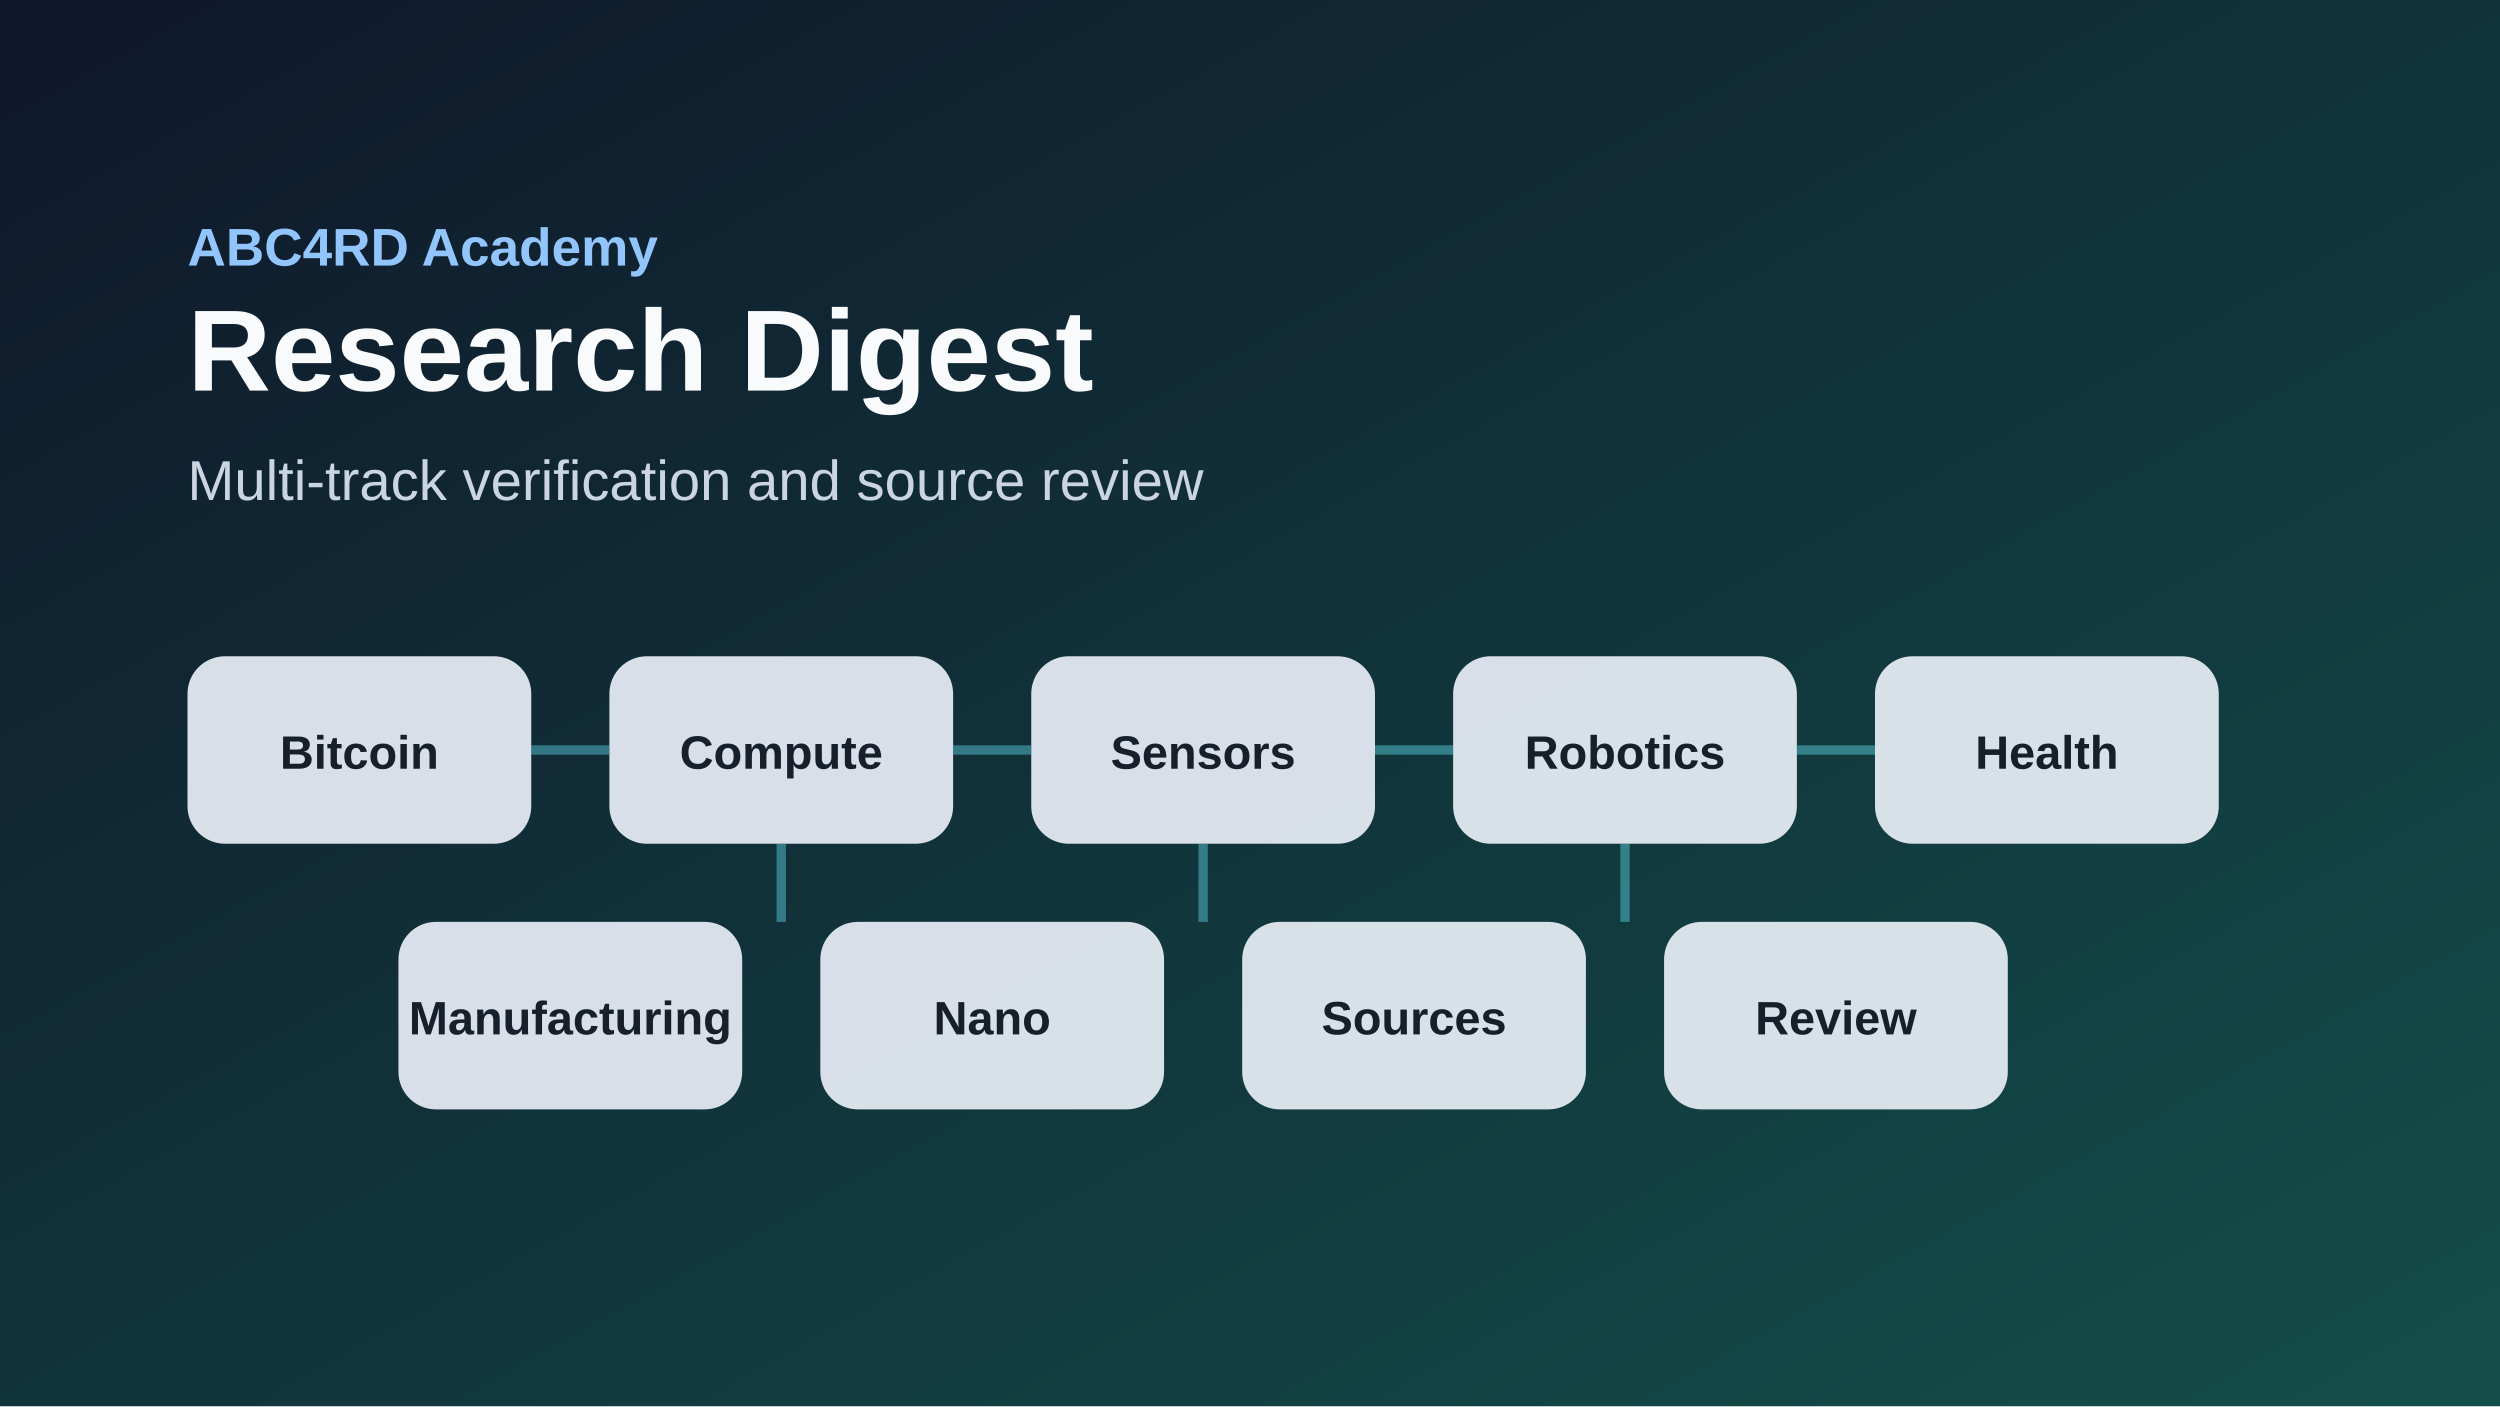
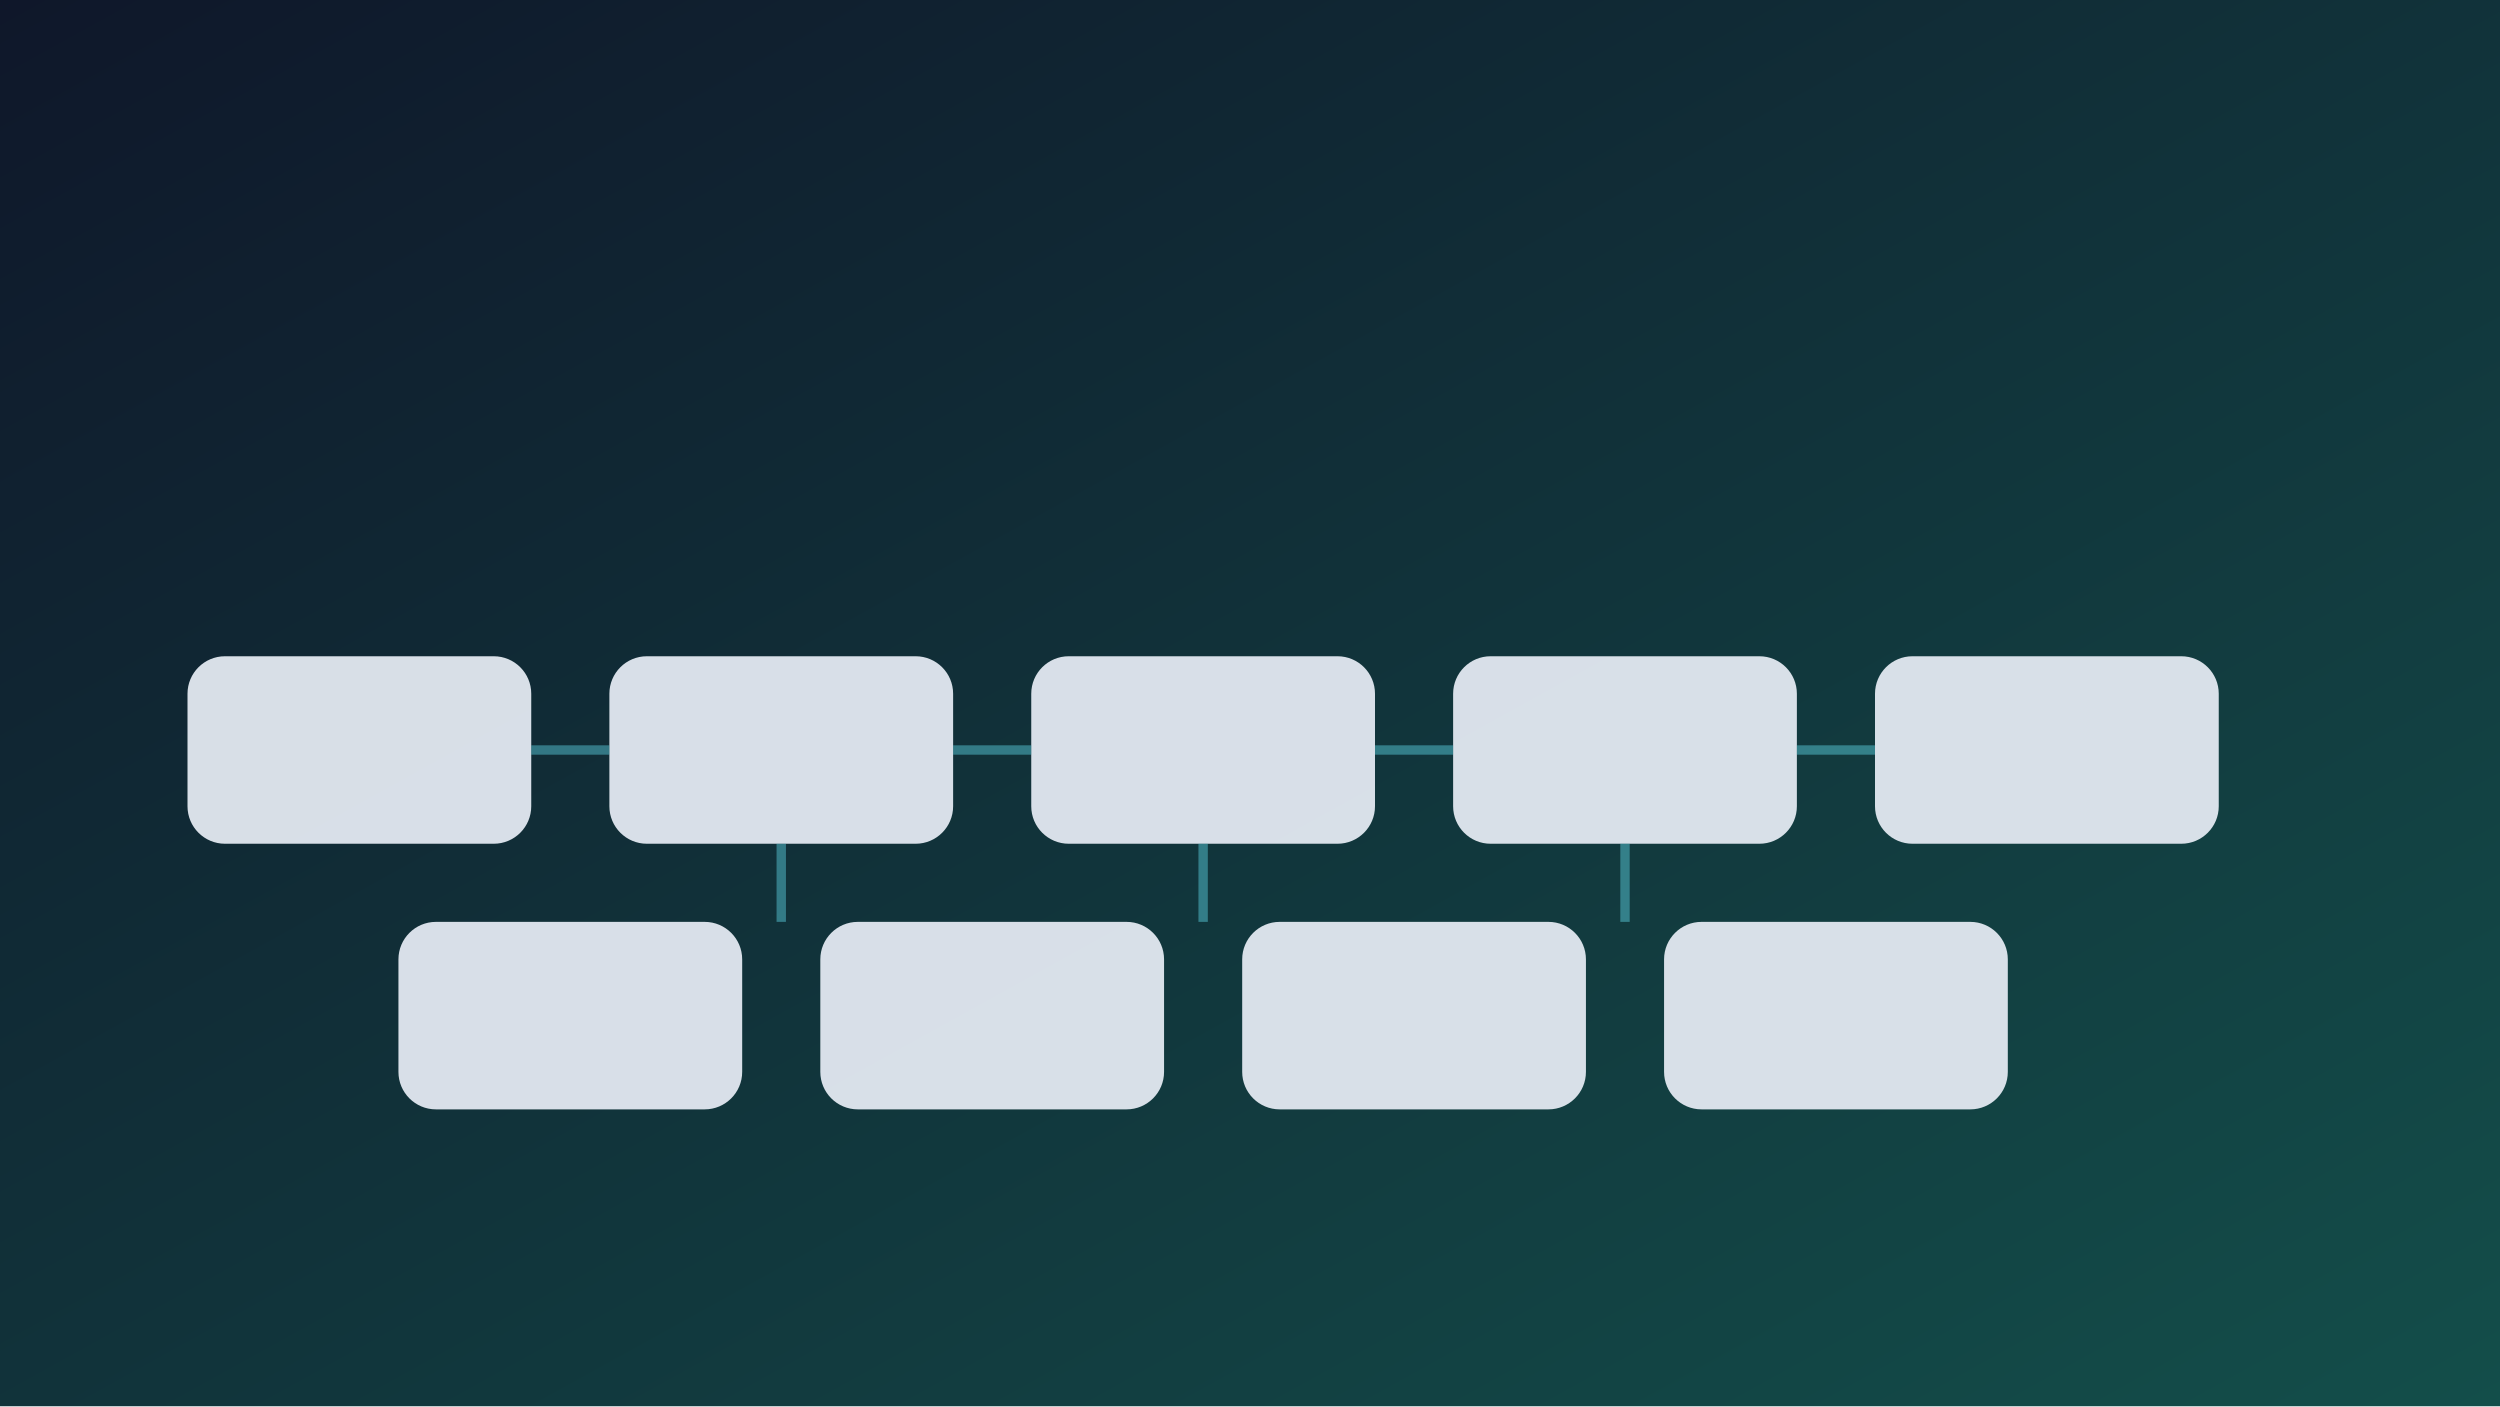
<svg xmlns="http://www.w3.org/2000/svg" viewBox="0 0 1600 900" role="img" aria-labelledby="title desc">
  <defs>
    <linearGradient id="bg" x1="0" y1="0" x2="1" y2="1">
      <stop offset="0%" stop-color="#0f172a" />
      <stop offset="100%" stop-color="#134e4a" />
    </linearGradient>
  </defs>
  <rect width="1600" height="900" fill="url(#bg)" />
  <g font-family="Segoe UI, Arial, sans-serif">
-     <text x="120" y="170" font-size="34" fill="#93c5fd" font-weight="700">ABC4RD Academy</text>
-     <text x="120" y="250" font-size="74" fill="#f8fafc" font-weight="800">Research Digest</text>
-     <text x="120" y="320" font-size="36" fill="#cbd5e1">Multi-track verification and source review</text>
+     
+     
+     
  </g>
  <g fill="#e2e8f0" opacity="0.95">
    <rect x="120" y="420" width="220" height="120" rx="24" />
    <rect x="390" y="420" width="220" height="120" rx="24" />
    <rect x="660" y="420" width="220" height="120" rx="24" />
    <rect x="930" y="420" width="220" height="120" rx="24" />
    <rect x="1200" y="420" width="220" height="120" rx="24" />
    <rect x="255" y="590" width="220" height="120" rx="24" />
    <rect x="525" y="590" width="220" height="120" rx="24" />
    <rect x="795" y="590" width="220" height="120" rx="24" />
    <rect x="1065" y="590" width="220" height="120" rx="24" />
  </g>
  <g font-family="Segoe UI, Arial, sans-serif" font-size="30" font-weight="700" fill="#17202a" text-anchor="middle">
-     <text x="230" y="492">Bitcoin</text>
-     <text x="500" y="492">Compute</text>
-     <text x="770" y="492">Sensors</text>
-     <text x="1040" y="492">Robotics</text>
-     <text x="1310" y="492">Health</text>
-     <text x="365" y="662">Manufacturing</text>
-     <text x="635" y="662">Nano</text>
-     <text x="905" y="662">Sources</text>
-     <text x="1175" y="662">Review</text>
+     
+     
+     
  </g>
  <g stroke="#67e8f9" stroke-width="6" opacity="0.4" fill="none">
    <path d="M340 480 H390" />
    <path d="M610 480 H660" />
    <path d="M880 480 H930" />
    <path d="M1150 480 H1200" />
    <path d="M500 540 V590" />
    <path d="M770 540 V590" />
    <path d="M1040 540 V590" />
  </g>
</svg>
